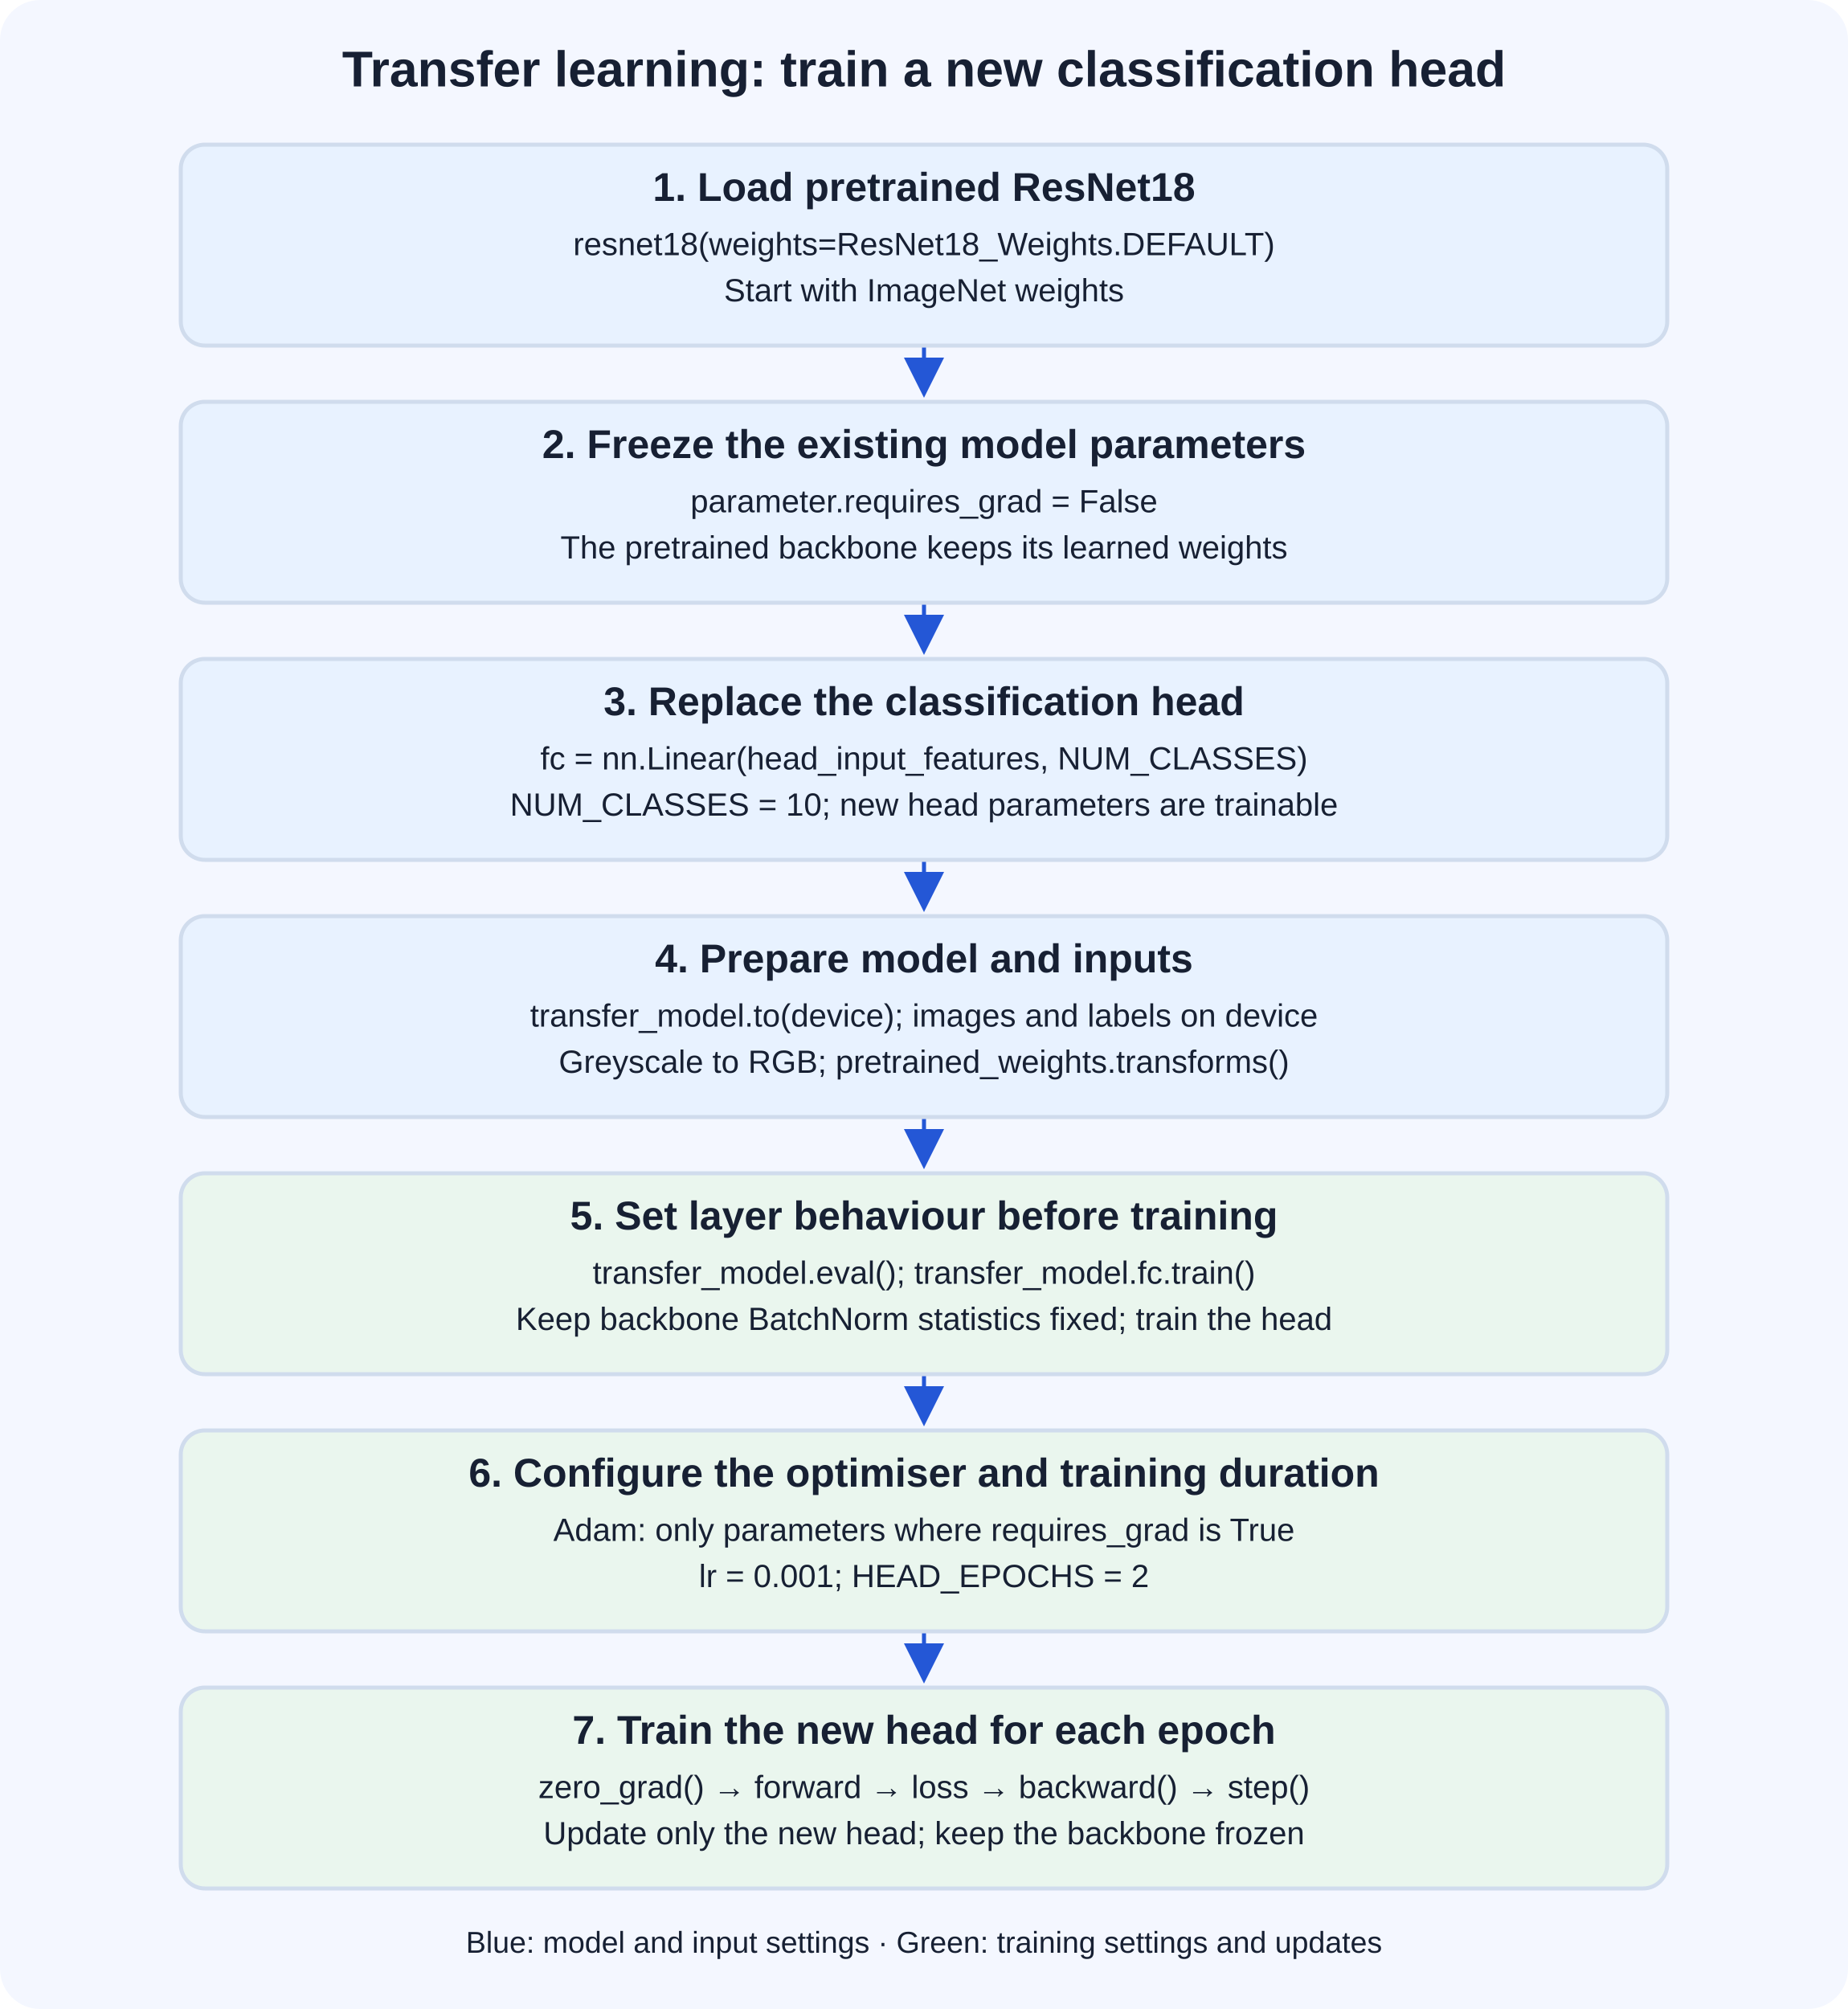
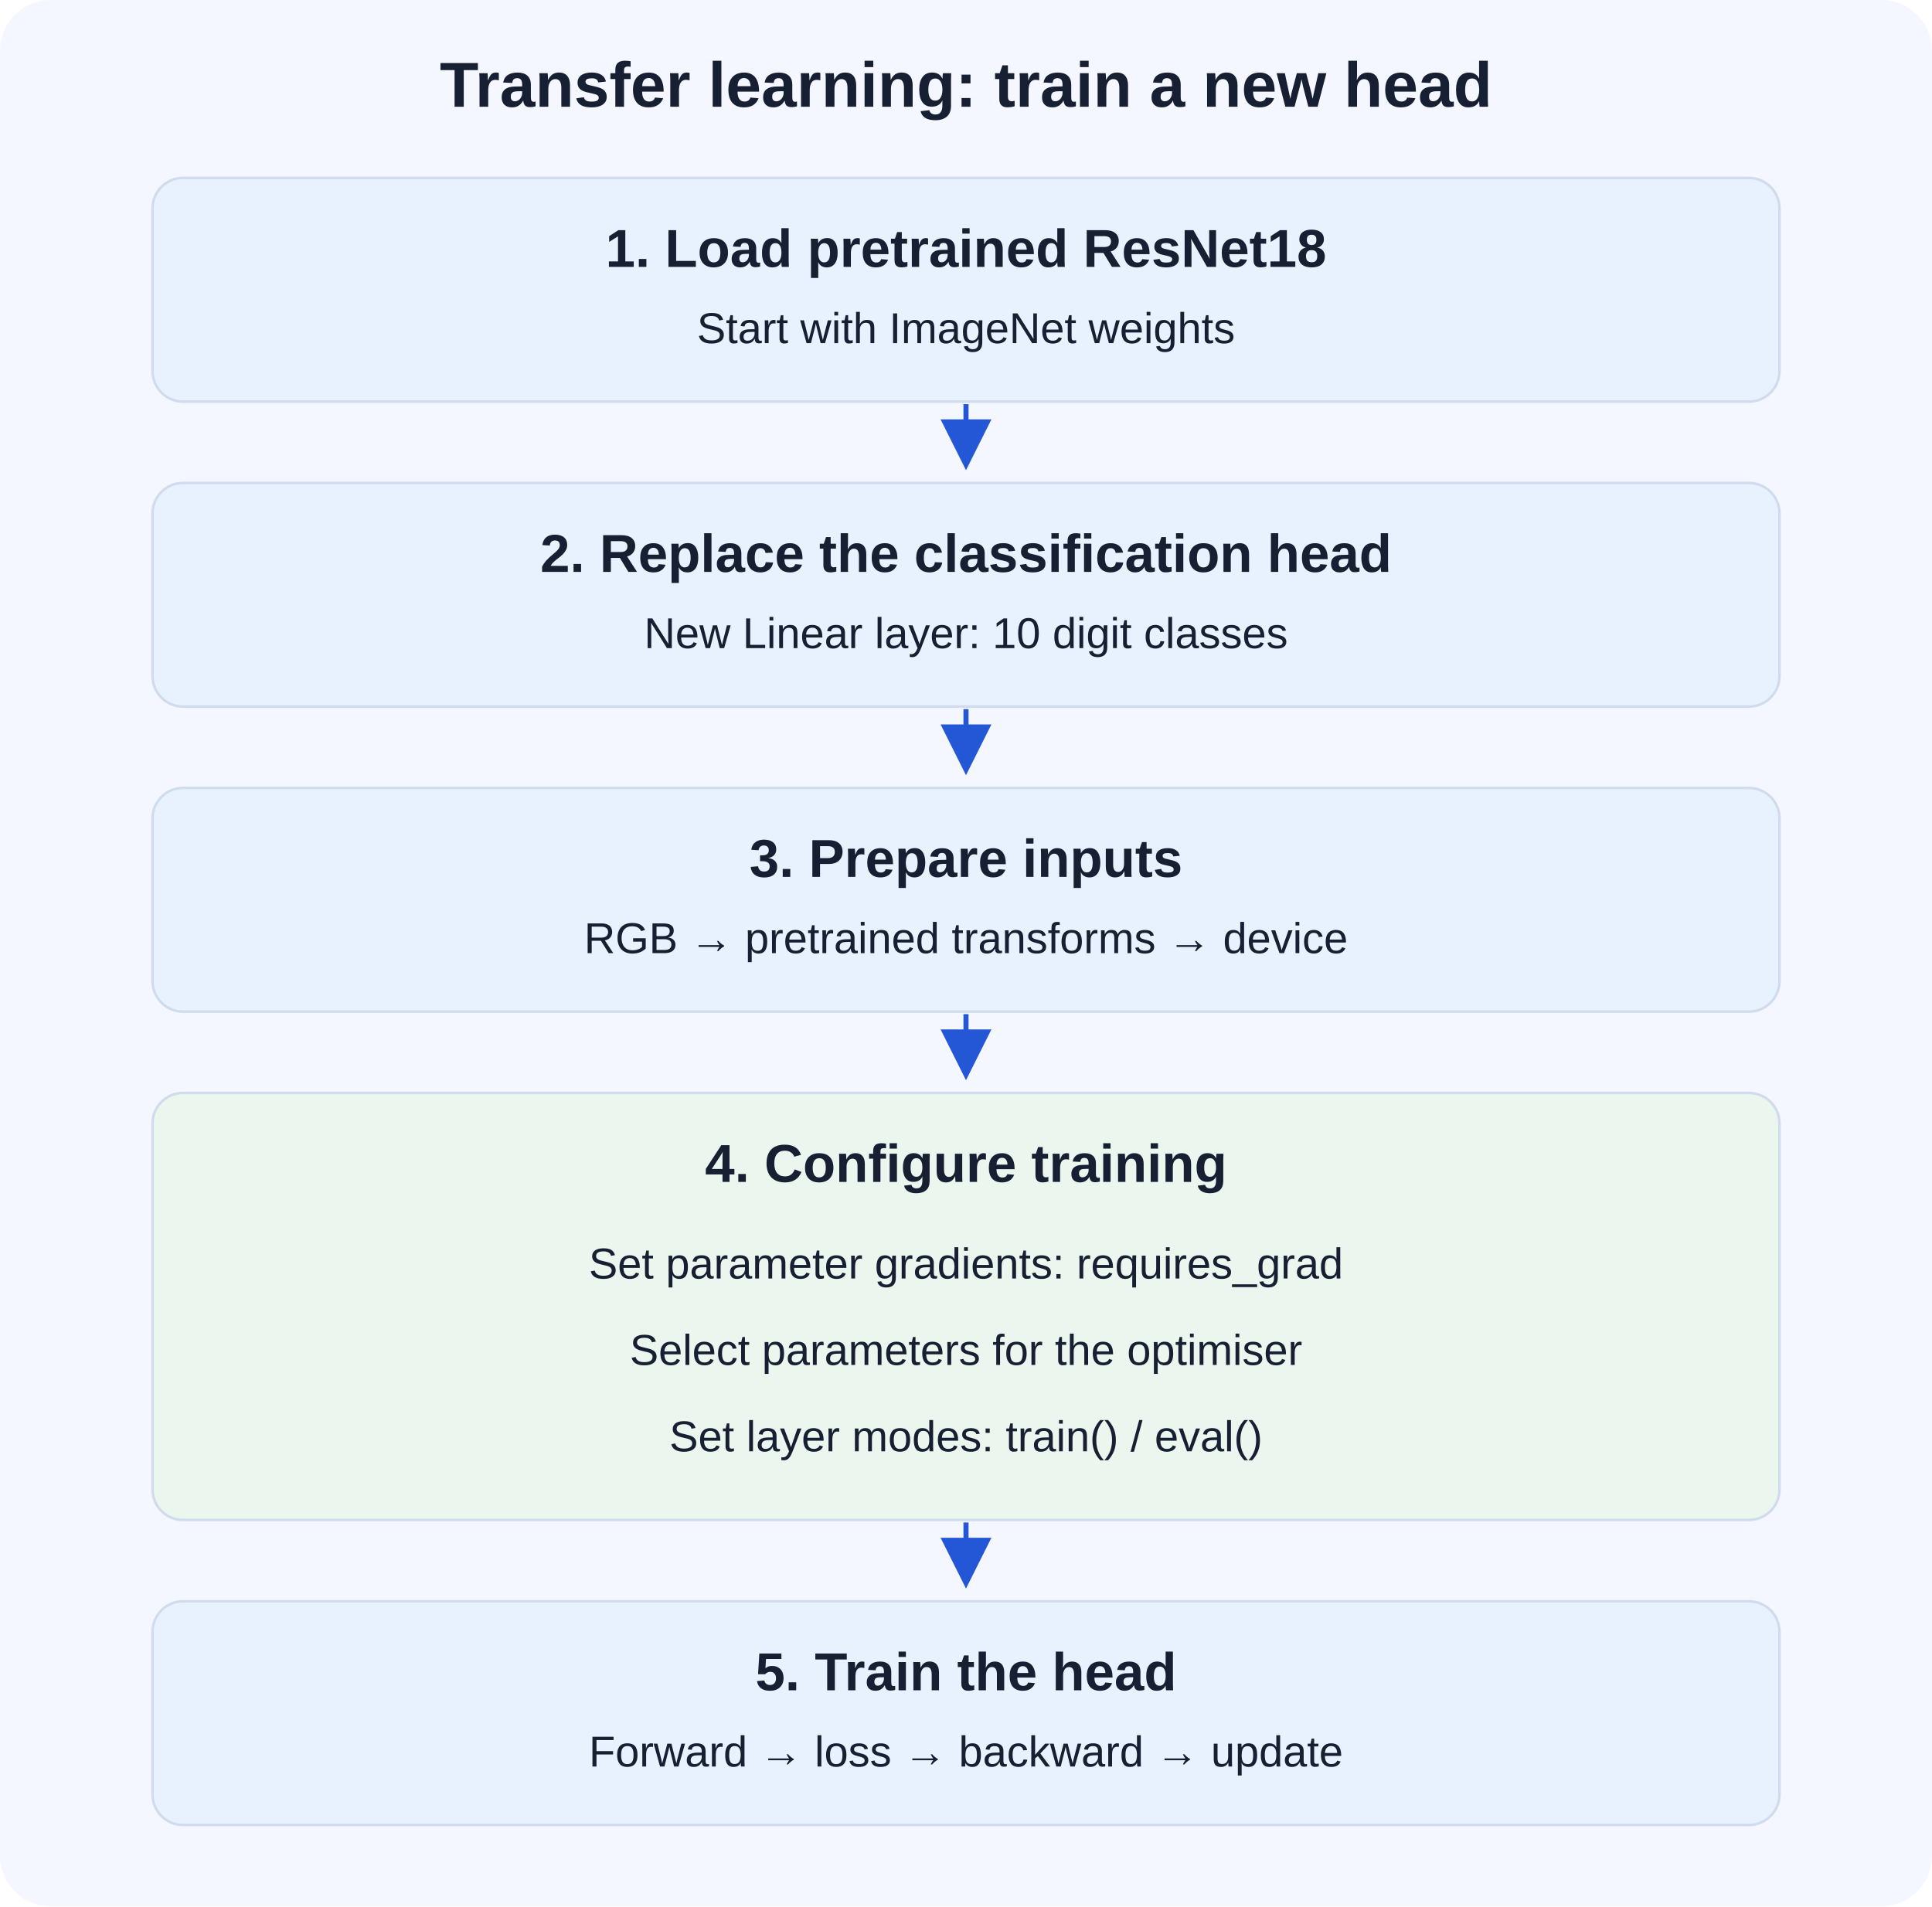
- <svg xmlns="http://www.w3.org/2000/svg" width="920" height="1000" viewBox="0 0 920 1000" role="img" aria-labelledby="title desc">
+ <svg xmlns="http://www.w3.org/2000/svg" width="760" height="750" viewBox="0 0 760 750" role="img" aria-labelledby="title desc">
  <defs>
    <marker id="arrow" markerWidth="10" markerHeight="10" refX="8" refY="5" orient="auto">
      <path d="M0 0 L10 5 L0 10 Z" fill="#2457d6" />
    </marker>
  </defs>
-   <rect width="920" height="1000" rx="20" fill="#f4f7ff" />
+   <rect width="760" height="750" rx="20" fill="#f4f7ff" />
  <g font-family="Arial, sans-serif" text-anchor="middle" fill="#172033">
-     <text x="460" y="43" font-size="25" font-weight="bold">Transfer learning: train a new classification head</text>
-     <rect x="90" y="72" width="740" height="100" rx="12" fill="#e8f2ff" stroke="#d0dced" stroke-width="2" />
-     <text x="460" y="100" font-size="20" font-weight="bold">1. Load pretrained ResNet18</text>
-     <text x="460" y="127" font-size="16">resnet18(weights=ResNet18_Weights.DEFAULT)</text>
-     <text x="460" y="150" font-size="16">Start with ImageNet weights</text>
-     <path d="M460 173 V194" stroke="#2457d6" stroke-width="2" marker-end="url(#arrow)" />
-     <rect x="90" y="200" width="740" height="100" rx="12" fill="#e8f2ff" stroke="#d0dced" stroke-width="2" />
-     <text x="460" y="228" font-size="20" font-weight="bold">2. Freeze the existing model parameters</text>
-     <text x="460" y="255" font-size="16">parameter.requires_grad = False</text>
-     <text x="460" y="278" font-size="16">The pretrained backbone keeps its learned weights</text>
-     <path d="M460 301 V322" stroke="#2457d6" stroke-width="2" marker-end="url(#arrow)" />
-     <rect x="90" y="328" width="740" height="100" rx="12" fill="#e8f2ff" stroke="#d0dced" stroke-width="2" />
-     <text x="460" y="356" font-size="20" font-weight="bold">3. Replace the classification head</text>
-     <text x="460" y="383" font-size="16">fc = nn.Linear(head_input_features, NUM_CLASSES)</text>
-     <text x="460" y="406" font-size="16">NUM_CLASSES = 10; new head parameters are trainable</text>
-     <path d="M460 429 V450" stroke="#2457d6" stroke-width="2" marker-end="url(#arrow)" />
-     <rect x="90" y="456" width="740" height="100" rx="12" fill="#e8f2ff" stroke="#d0dced" stroke-width="2" />
-     <text x="460" y="484" font-size="20" font-weight="bold">4. Prepare model and inputs</text>
-     <text x="460" y="511" font-size="16">transfer_model.to(device); images and labels on device</text>
-     <text x="460" y="534" font-size="16">Greyscale to RGB; pretrained_weights.transforms()</text>
-     <path d="M460 557 V578" stroke="#2457d6" stroke-width="2" marker-end="url(#arrow)" />
-     <rect x="90" y="584" width="740" height="100" rx="12" fill="#eaf6ee" stroke="#d0dced" stroke-width="2" />
-     <text x="460" y="612" font-size="20" font-weight="bold">5. Set layer behaviour before training</text>
-     <text x="460" y="639" font-size="16">transfer_model.eval(); transfer_model.fc.train()</text>
-     <text x="460" y="662" font-size="16">Keep backbone BatchNorm statistics fixed; train the head</text>
-     <path d="M460 685 V706" stroke="#2457d6" stroke-width="2" marker-end="url(#arrow)" />
-     <rect x="90" y="712" width="740" height="100" rx="12" fill="#eaf6ee" stroke="#d0dced" stroke-width="2" />
-     <text x="460" y="740" font-size="20" font-weight="bold">6. Configure the optimiser and training duration</text>
-     <text x="460" y="767" font-size="16">Adam: only parameters where requires_grad is True</text>
-     <text x="460" y="790" font-size="16">lr = 0.001; HEAD_EPOCHS = 2</text>
-     <path d="M460 813 V834" stroke="#2457d6" stroke-width="2" marker-end="url(#arrow)" />
-     <rect x="90" y="840" width="740" height="100" rx="12" fill="#eaf6ee" stroke="#d0dced" stroke-width="2" />
-     <text x="460" y="868" font-size="20" font-weight="bold">7. Train the new head for each epoch</text>
-     <text x="460" y="895" font-size="16">zero_grad() → forward → loss → backward() → step()</text>
-     <text x="460" y="918" font-size="16">Update only the new head; keep the backbone frozen</text>
-     <text x="460" y="972" font-size="15">Blue: model and input settings · Green: training settings and updates</text>
+     <text x="380" y="42" font-size="25" font-weight="bold">Transfer learning: train a new head</text>
+     <rect x="60" y="70" width="640" height="88" rx="12" fill="#e8f2ff" stroke="#d0dced" />
+     <text x="380" y="105" font-size="21" font-weight="bold">1. Load pretrained ResNet18</text>
+     <text x="380" y="135" text-anchor="middle" font-size="17">Start with ImageNet weights</text>
+     <path d="M380 159 V181" stroke="#2457d6" stroke-width="2" marker-end="url(#arrow)" />
+     <rect x="60" y="190" width="640" height="88" rx="12" fill="#e8f2ff" stroke="#d0dced" />
+     <text x="380" y="225" font-size="21" font-weight="bold">2. Replace the classification head</text>
+     <text x="380" y="255" text-anchor="middle" font-size="17">New Linear layer: 10 digit classes</text>
+     <path d="M380 279 V301" stroke="#2457d6" stroke-width="2" marker-end="url(#arrow)" />
+     <rect x="60" y="310" width="640" height="88" rx="12" fill="#e8f2ff" stroke="#d0dced" />
+     <text x="380" y="345" font-size="21" font-weight="bold">3. Prepare inputs</text>
+     <text x="380" y="375" text-anchor="middle" font-size="17">RGB → pretrained transforms → device</text>
+     <path d="M380 399 V421" stroke="#2457d6" stroke-width="2" marker-end="url(#arrow)" />
+     <rect x="60" y="430" width="640" height="168" rx="12" fill="#eaf6ee" stroke="#d0dced" />
+     <text x="380" y="465" font-size="21" font-weight="bold">4. Configure training</text>
+     <text x="380" y="503" text-anchor="middle" font-size="17">Set parameter gradients: requires_grad</text>
+     <text x="380" y="537" text-anchor="middle" font-size="17">Select parameters for the optimiser</text>
+     <text x="380" y="571" text-anchor="middle" font-size="17">Set layer modes: train() / eval()</text>
+     <path d="M380 599 V621" stroke="#2457d6" stroke-width="2" marker-end="url(#arrow)" />
+     <rect x="60" y="630" width="640" height="88" rx="12" fill="#e8f2ff" stroke="#d0dced" />
+     <text x="380" y="665" font-size="21" font-weight="bold">5. Train the head</text>
+     <text x="380" y="695" text-anchor="middle" font-size="17">Forward → loss → backward → update</text>
  </g>
</svg>
